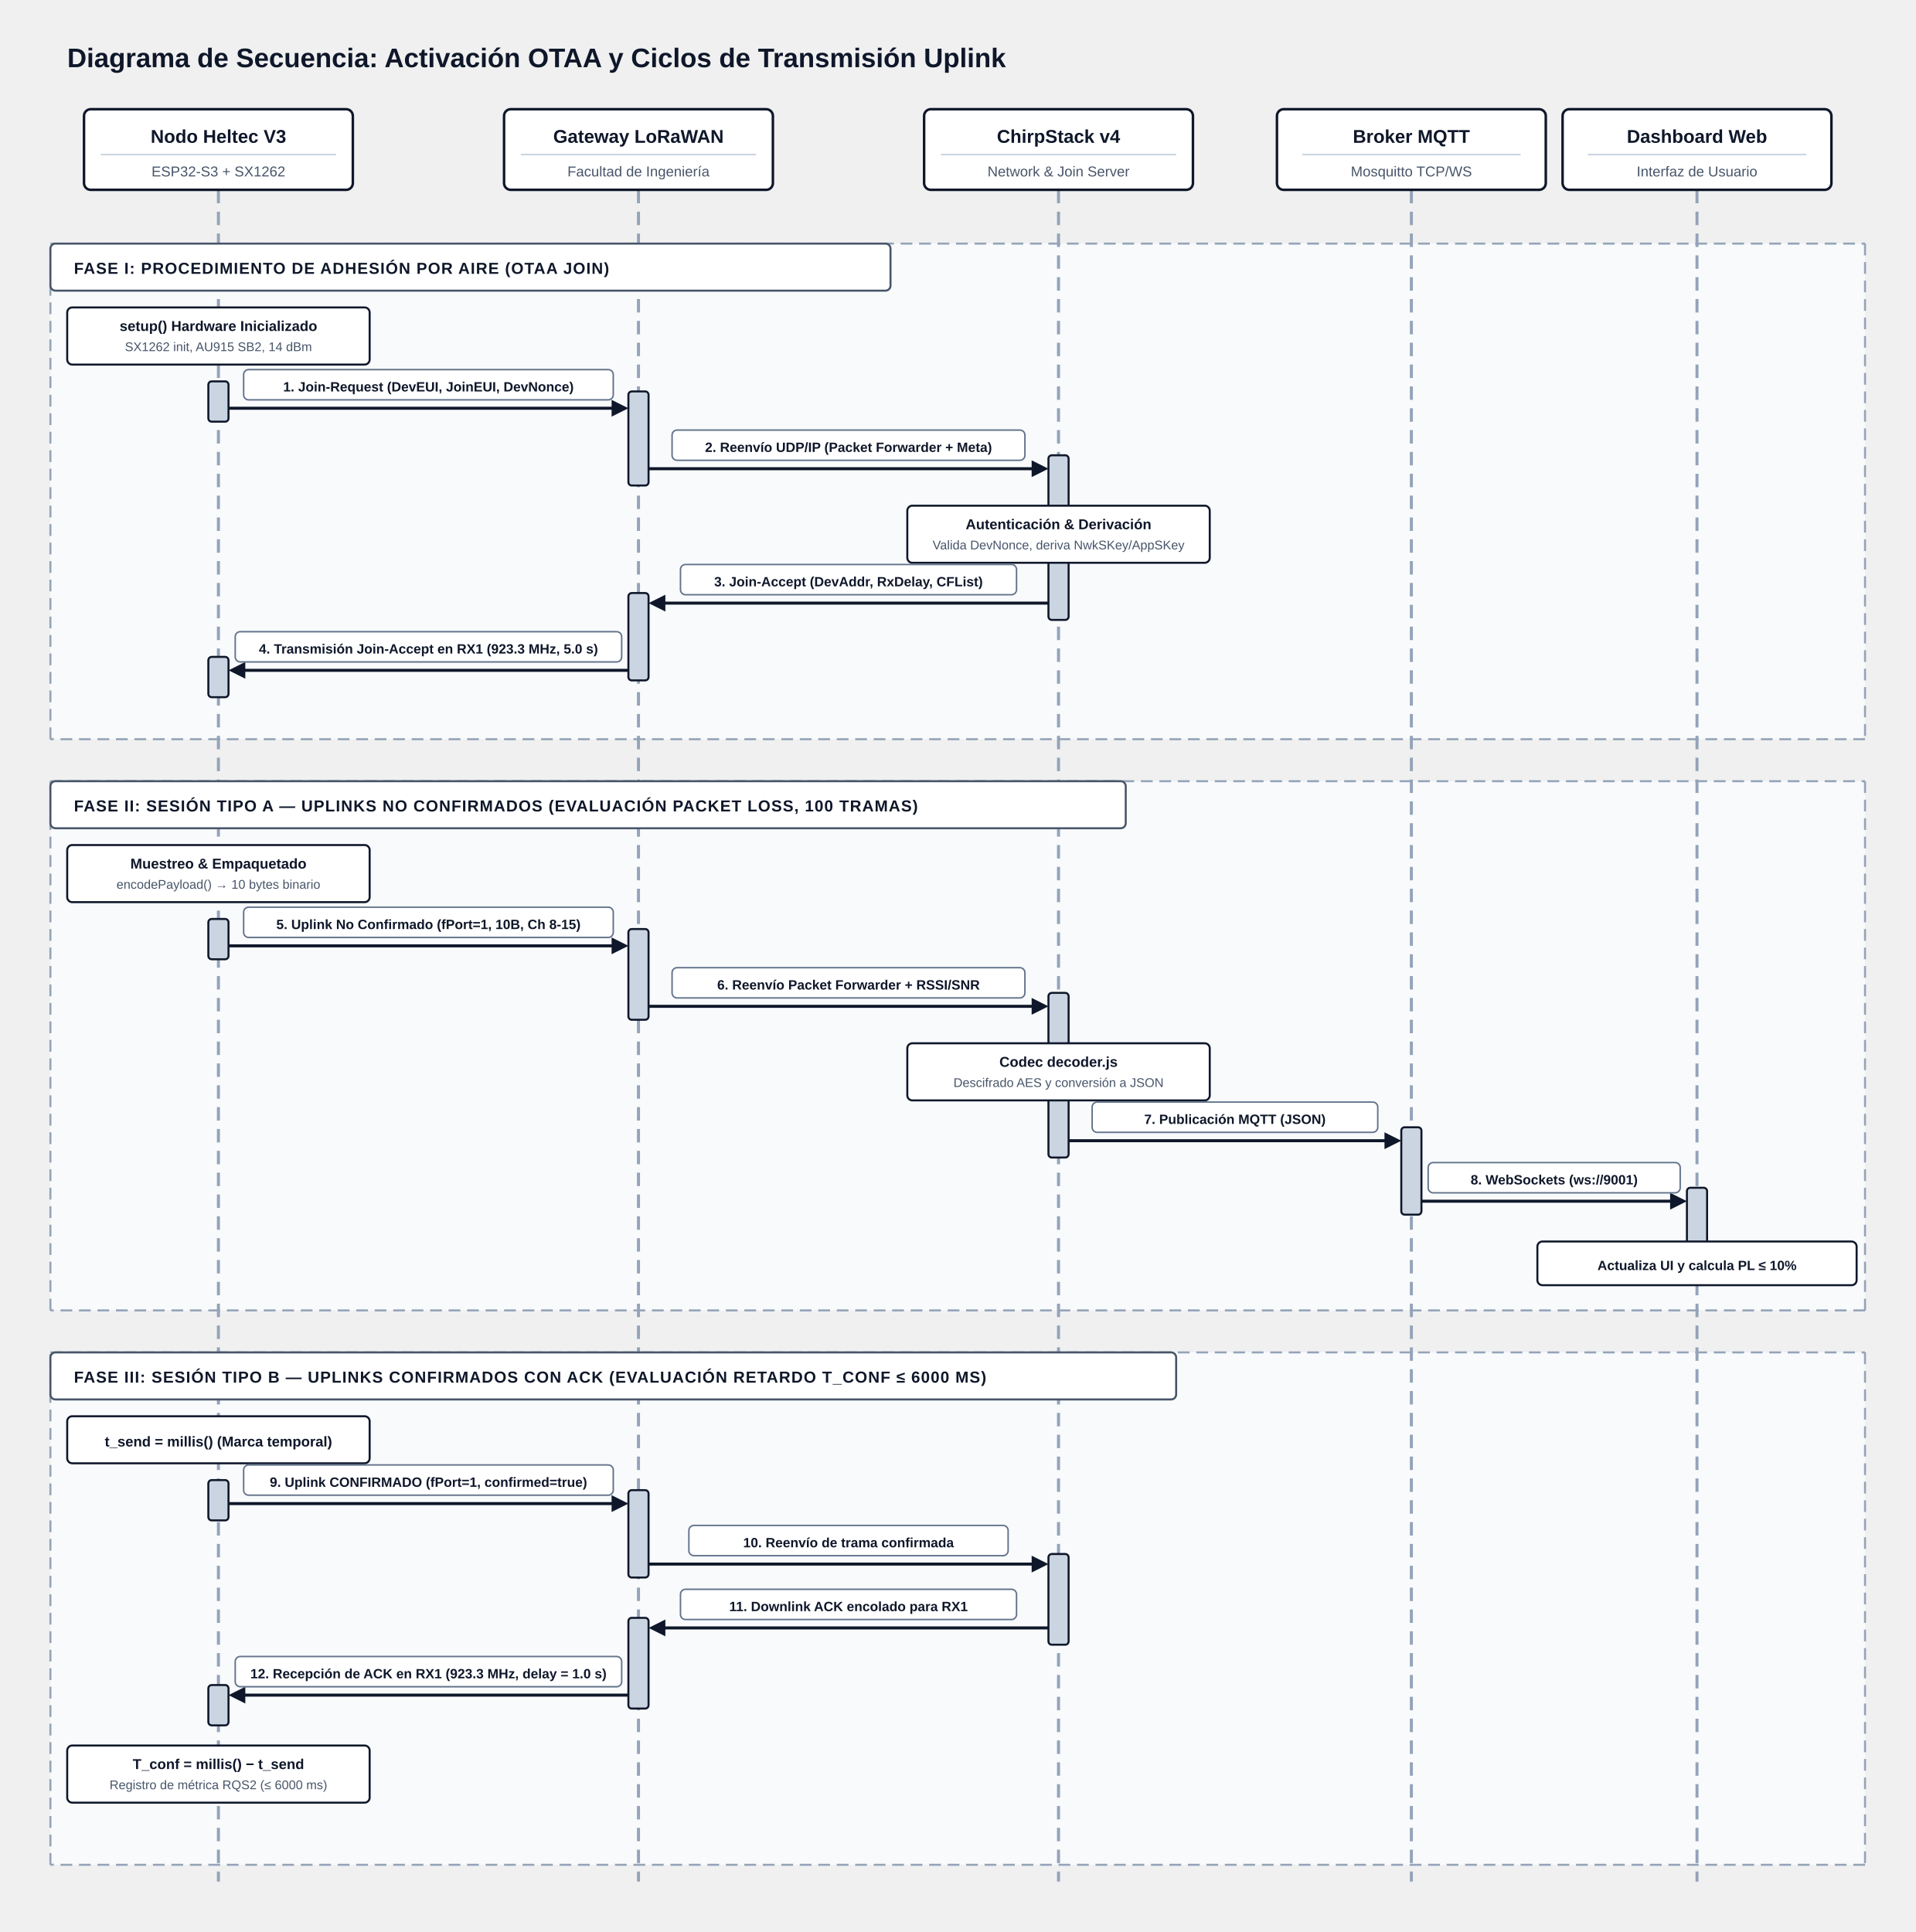
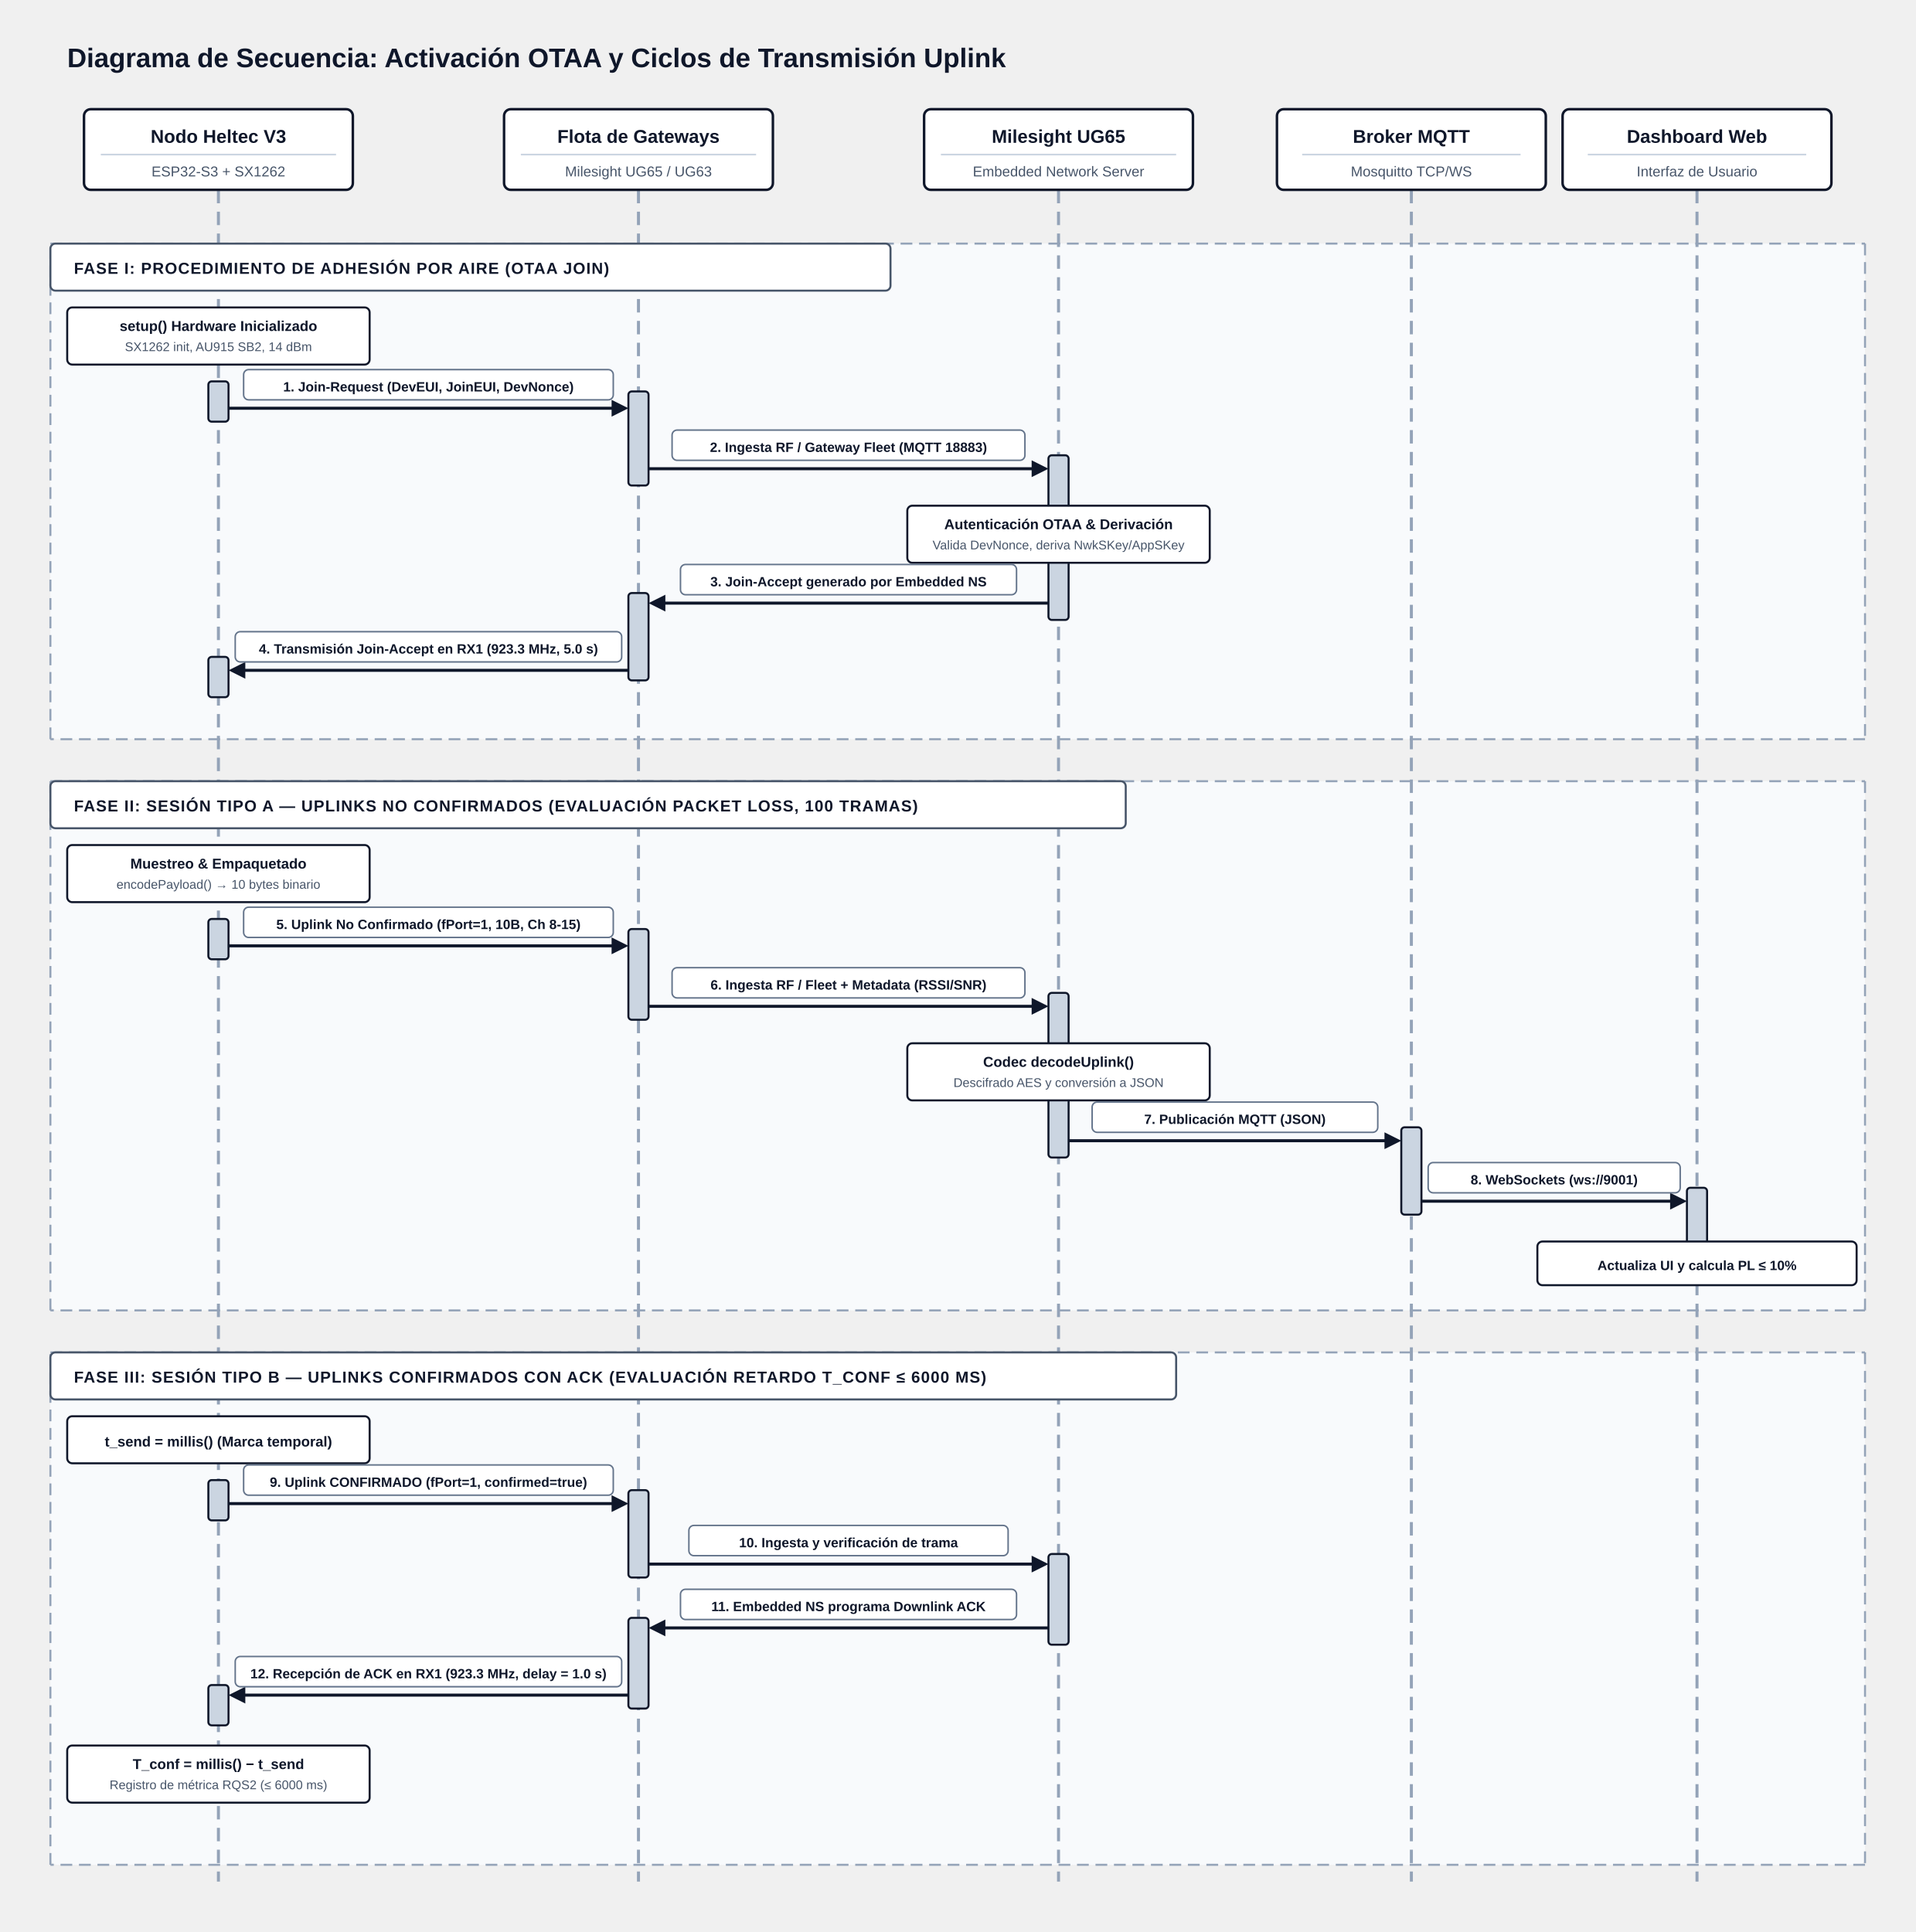
- <svg xmlns="http://www.w3.org/2000/svg" viewBox="0 0 1140 1150" width="100%" height="100%" font-family="Arial, Helvetica, sans-serif" style="background:#ffffff;">
+ <svg xmlns="http://www.w3.org/2000/svg" viewBox="0 0 1140 1150" width="1140" height="1150" font-family="Arial, Helvetica, sans-serif" style="background:#ffffff;">
  <g transform="translate(40, 24)">
    <text font-family="Arial, Helvetica, sans-serif" x="0" y="16" fill="#0f172a" font-size="16" font-weight="bold">Diagrama de Secuencia: Activación OTAA y Ciclos de Transmisión Uplink</text>
  </g>
  <rect x="30" y="145" width="1080" height="295" rx="4" fill="#f8fafc" stroke="none" />
  <rect x="30" y="465" width="1080" height="315" rx="4" fill="#f8fafc" stroke="none" />
  <rect x="30" y="805" width="1080" height="305" rx="4" fill="#f8fafc" stroke="none" />
  <path d="M 30 145 L 37 145 M 41 145 L 48 145 M 52 145 L 59 145 M 63 145 L 70 145 M 74 145 L 81 145 M 85 145 L 92 145 M 96 145 L 103 145 M 107 145 L 114 145 M 118 145 L 125 145 M 129 145 L 136 145 M 140 145 L 147 145 M 151 145 L 158 145 M 162 145 L 169 145 M 173 145 L 180 145 M 184 145 L 191 145 M 195 145 L 202 145 M 206 145 L 213 145 M 217 145 L 224 145 M 228 145 L 235 145 M 239 145 L 246 145 M 250 145 L 257 145 M 261 145 L 268 145 M 272 145 L 279 145 M 283 145 L 290 145 M 294 145 L 301 145 M 305 145 L 312 145 M 316 145 L 323 145 M 327 145 L 334 145 M 338 145 L 345 145 M 349 145 L 356 145 M 360 145 L 367 145 M 371 145 L 378 145 M 382 145 L 389 145 M 393 145 L 400 145 M 404 145 L 411 145 M 415 145 L 422 145 M 426 145 L 433 145 M 437 145 L 444 145 M 448 145 L 455 145 M 459 145 L 466 145 M 470 145 L 477 145 M 481 145 L 488 145 M 492 145 L 499 145 M 503 145 L 510 145 M 514 145 L 521 145 M 525 145 L 532 145 M 536 145 L 543 145 M 547 145 L 554 145 M 558 145 L 565 145 M 569 145 L 576 145 M 580 145 L 587 145 M 591 145 L 598 145 M 602 145 L 609 145 M 613 145 L 620 145 M 624 145 L 631 145 M 635 145 L 642 145 M 646 145 L 653 145 M 657 145 L 664 145 M 668 145 L 675 145 M 679 145 L 686 145 M 690 145 L 697 145 M 701 145 L 708 145 M 712 145 L 719 145 M 723 145 L 730 145 M 734 145 L 741 145 M 745 145 L 752 145 M 756 145 L 763 145 M 767 145 L 774 145 M 778 145 L 785 145 M 789 145 L 796 145 M 800 145 L 807 145 M 811 145 L 818 145 M 822 145 L 829 145 M 833 145 L 840 145 M 844 145 L 851 145 M 855 145 L 862 145 M 866 145 L 873 145 M 877 145 L 884 145 M 888 145 L 895 145 M 899 145 L 906 145 M 910 145 L 917 145 M 921 145 L 928 145 M 932 145 L 939 145 M 943 145 L 950 145 M 954 145 L 961 145 M 965 145 L 972 145 M 976 145 L 983 145 M 987 145 L 994 145 M 998 145 L 1005 145 M 1009 145 L 1016 145 M 1020 145 L 1027 145 M 1031 145 L 1038 145 M 1042 145 L 1049 145 M 1053 145 L 1060 145 M 1064 145 L 1071 145 M 1075 145 L 1082 145 M 1086 145 L 1093 145 M 1097 145 L 1104 145 M 1108 145 L 1110 145 M 1110 145 L 1110 152 M 1110 156 L 1110 163 M 1110 167 L 1110 174 M 1110 178 L 1110 185 M 1110 189 L 1110 196 M 1110 200 L 1110 207 M 1110 211 L 1110 218 M 1110 222 L 1110 229 M 1110 233 L 1110 240 M 1110 244 L 1110 251 M 1110 255 L 1110 262 M 1110 266 L 1110 273 M 1110 277 L 1110 284 M 1110 288 L 1110 295 M 1110 299 L 1110 306 M 1110 310 L 1110 317 M 1110 321 L 1110 328 M 1110 332 L 1110 339 M 1110 343 L 1110 350 M 1110 354 L 1110 361 M 1110 365 L 1110 372 M 1110 376 L 1110 383 M 1110 387 L 1110 394 M 1110 398 L 1110 405 M 1110 409 L 1110 416 M 1110 420 L 1110 427 M 1110 431 L 1110 438 M 1110 440 L 1103 440 M 1099 440 L 1092 440 M 1088 440 L 1081 440 M 1077 440 L 1070 440 M 1066 440 L 1059 440 M 1055 440 L 1048 440 M 1044 440 L 1037 440 M 1033 440 L 1026 440 M 1022 440 L 1015 440 M 1011 440 L 1004 440 M 1000 440 L 993 440 M 989 440 L 982 440 M 978 440 L 971 440 M 967 440 L 960 440 M 956 440 L 949 440 M 945 440 L 938 440 M 934 440 L 927 440 M 923 440 L 916 440 M 912 440 L 905 440 M 901 440 L 894 440 M 890 440 L 883 440 M 879 440 L 872 440 M 868 440 L 861 440 M 857 440 L 850 440 M 846 440 L 839 440 M 835 440 L 828 440 M 824 440 L 817 440 M 813 440 L 806 440 M 802 440 L 795 440 M 791 440 L 784 440 M 780 440 L 773 440 M 769 440 L 762 440 M 758 440 L 751 440 M 747 440 L 740 440 M 736 440 L 729 440 M 725 440 L 718 440 M 714 440 L 707 440 M 703 440 L 696 440 M 692 440 L 685 440 M 681 440 L 674 440 M 670 440 L 663 440 M 659 440 L 652 440 M 648 440 L 641 440 M 637 440 L 630 440 M 626 440 L 619 440 M 615 440 L 608 440 M 604 440 L 597 440 M 593 440 L 586 440 M 582 440 L 575 440 M 571 440 L 564 440 M 560 440 L 553 440 M 549 440 L 542 440 M 538 440 L 531 440 M 527 440 L 520 440 M 516 440 L 509 440 M 505 440 L 498 440 M 494 440 L 487 440 M 483 440 L 476 440 M 472 440 L 465 440 M 461 440 L 454 440 M 450 440 L 443 440 M 439 440 L 432 440 M 428 440 L 421 440 M 417 440 L 410 440 M 406 440 L 399 440 M 395 440 L 388 440 M 384 440 L 377 440 M 373 440 L 366 440 M 362 440 L 355 440 M 351 440 L 344 440 M 340 440 L 333 440 M 329 440 L 322 440 M 318 440 L 311 440 M 307 440 L 300 440 M 296 440 L 289 440 M 285 440 L 278 440 M 274 440 L 267 440 M 263 440 L 256 440 M 252 440 L 245 440 M 241 440 L 234 440 M 230 440 L 223 440 M 219 440 L 212 440 M 208 440 L 201 440 M 197 440 L 190 440 M 186 440 L 179 440 M 175 440 L 168 440 M 164 440 L 157 440 M 153 440 L 146 440 M 142 440 L 135 440 M 131 440 L 124 440 M 120 440 L 113 440 M 109 440 L 102 440 M 98 440 L 91 440 M 87 440 L 80 440 M 76 440 L 69 440 M 65 440 L 58 440 M 54 440 L 47 440 M 43 440 L 36 440 M 32 440 L 30 440 M 30 440 L 30 433 M 30 429 L 30 422 M 30 418 L 30 411 M 30 407 L 30 400 M 30 396 L 30 389 M 30 385 L 30 378 M 30 374 L 30 367 M 30 363 L 30 356 M 30 352 L 30 345 M 30 341 L 30 334 M 30 330 L 30 323 M 30 319 L 30 312 M 30 308 L 30 301 M 30 297 L 30 290 M 30 286 L 30 279 M 30 275 L 30 268 M 30 264 L 30 257 M 30 253 L 30 246 M 30 242 L 30 235 M 30 231 L 30 224 M 30 220 L 30 213 M 30 209 L 30 202 M 30 198 L 30 191 M 30 187 L 30 180 M 30 176 L 30 169 M 30 165 L 30 158 M 30 154 L 30 147" stroke="#94a3b8" stroke-width="1.2" fill="none" />
  <path d="M 30 465 L 37 465 M 41 465 L 48 465 M 52 465 L 59 465 M 63 465 L 70 465 M 74 465 L 81 465 M 85 465 L 92 465 M 96 465 L 103 465 M 107 465 L 114 465 M 118 465 L 125 465 M 129 465 L 136 465 M 140 465 L 147 465 M 151 465 L 158 465 M 162 465 L 169 465 M 173 465 L 180 465 M 184 465 L 191 465 M 195 465 L 202 465 M 206 465 L 213 465 M 217 465 L 224 465 M 228 465 L 235 465 M 239 465 L 246 465 M 250 465 L 257 465 M 261 465 L 268 465 M 272 465 L 279 465 M 283 465 L 290 465 M 294 465 L 301 465 M 305 465 L 312 465 M 316 465 L 323 465 M 327 465 L 334 465 M 338 465 L 345 465 M 349 465 L 356 465 M 360 465 L 367 465 M 371 465 L 378 465 M 382 465 L 389 465 M 393 465 L 400 465 M 404 465 L 411 465 M 415 465 L 422 465 M 426 465 L 433 465 M 437 465 L 444 465 M 448 465 L 455 465 M 459 465 L 466 465 M 470 465 L 477 465 M 481 465 L 488 465 M 492 465 L 499 465 M 503 465 L 510 465 M 514 465 L 521 465 M 525 465 L 532 465 M 536 465 L 543 465 M 547 465 L 554 465 M 558 465 L 565 465 M 569 465 L 576 465 M 580 465 L 587 465 M 591 465 L 598 465 M 602 465 L 609 465 M 613 465 L 620 465 M 624 465 L 631 465 M 635 465 L 642 465 M 646 465 L 653 465 M 657 465 L 664 465 M 668 465 L 675 465 M 679 465 L 686 465 M 690 465 L 697 465 M 701 465 L 708 465 M 712 465 L 719 465 M 723 465 L 730 465 M 734 465 L 741 465 M 745 465 L 752 465 M 756 465 L 763 465 M 767 465 L 774 465 M 778 465 L 785 465 M 789 465 L 796 465 M 800 465 L 807 465 M 811 465 L 818 465 M 822 465 L 829 465 M 833 465 L 840 465 M 844 465 L 851 465 M 855 465 L 862 465 M 866 465 L 873 465 M 877 465 L 884 465 M 888 465 L 895 465 M 899 465 L 906 465 M 910 465 L 917 465 M 921 465 L 928 465 M 932 465 L 939 465 M 943 465 L 950 465 M 954 465 L 961 465 M 965 465 L 972 465 M 976 465 L 983 465 M 987 465 L 994 465 M 998 465 L 1005 465 M 1009 465 L 1016 465 M 1020 465 L 1027 465 M 1031 465 L 1038 465 M 1042 465 L 1049 465 M 1053 465 L 1060 465 M 1064 465 L 1071 465 M 1075 465 L 1082 465 M 1086 465 L 1093 465 M 1097 465 L 1104 465 M 1108 465 L 1110 465 M 1110 465 L 1110 472 M 1110 476 L 1110 483 M 1110 487 L 1110 494 M 1110 498 L 1110 505 M 1110 509 L 1110 516 M 1110 520 L 1110 527 M 1110 531 L 1110 538 M 1110 542 L 1110 549 M 1110 553 L 1110 560 M 1110 564 L 1110 571 M 1110 575 L 1110 582 M 1110 586 L 1110 593 M 1110 597 L 1110 604 M 1110 608 L 1110 615 M 1110 619 L 1110 626 M 1110 630 L 1110 637 M 1110 641 L 1110 648 M 1110 652 L 1110 659 M 1110 663 L 1110 670 M 1110 674 L 1110 681 M 1110 685 L 1110 692 M 1110 696 L 1110 703 M 1110 707 L 1110 714 M 1110 718 L 1110 725 M 1110 729 L 1110 736 M 1110 740 L 1110 747 M 1110 751 L 1110 758 M 1110 762 L 1110 769 M 1110 773 L 1110 780 M 1110 780 L 1103 780 M 1099 780 L 1092 780 M 1088 780 L 1081 780 M 1077 780 L 1070 780 M 1066 780 L 1059 780 M 1055 780 L 1048 780 M 1044 780 L 1037 780 M 1033 780 L 1026 780 M 1022 780 L 1015 780 M 1011 780 L 1004 780 M 1000 780 L 993 780 M 989 780 L 982 780 M 978 780 L 971 780 M 967 780 L 960 780 M 956 780 L 949 780 M 945 780 L 938 780 M 934 780 L 927 780 M 923 780 L 916 780 M 912 780 L 905 780 M 901 780 L 894 780 M 890 780 L 883 780 M 879 780 L 872 780 M 868 780 L 861 780 M 857 780 L 850 780 M 846 780 L 839 780 M 835 780 L 828 780 M 824 780 L 817 780 M 813 780 L 806 780 M 802 780 L 795 780 M 791 780 L 784 780 M 780 780 L 773 780 M 769 780 L 762 780 M 758 780 L 751 780 M 747 780 L 740 780 M 736 780 L 729 780 M 725 780 L 718 780 M 714 780 L 707 780 M 703 780 L 696 780 M 692 780 L 685 780 M 681 780 L 674 780 M 670 780 L 663 780 M 659 780 L 652 780 M 648 780 L 641 780 M 637 780 L 630 780 M 626 780 L 619 780 M 615 780 L 608 780 M 604 780 L 597 780 M 593 780 L 586 780 M 582 780 L 575 780 M 571 780 L 564 780 M 560 780 L 553 780 M 549 780 L 542 780 M 538 780 L 531 780 M 527 780 L 520 780 M 516 780 L 509 780 M 505 780 L 498 780 M 494 780 L 487 780 M 483 780 L 476 780 M 472 780 L 465 780 M 461 780 L 454 780 M 450 780 L 443 780 M 439 780 L 432 780 M 428 780 L 421 780 M 417 780 L 410 780 M 406 780 L 399 780 M 395 780 L 388 780 M 384 780 L 377 780 M 373 780 L 366 780 M 362 780 L 355 780 M 351 780 L 344 780 M 340 780 L 333 780 M 329 780 L 322 780 M 318 780 L 311 780 M 307 780 L 300 780 M 296 780 L 289 780 M 285 780 L 278 780 M 274 780 L 267 780 M 263 780 L 256 780 M 252 780 L 245 780 M 241 780 L 234 780 M 230 780 L 223 780 M 219 780 L 212 780 M 208 780 L 201 780 M 197 780 L 190 780 M 186 780 L 179 780 M 175 780 L 168 780 M 164 780 L 157 780 M 153 780 L 146 780 M 142 780 L 135 780 M 131 780 L 124 780 M 120 780 L 113 780 M 109 780 L 102 780 M 98 780 L 91 780 M 87 780 L 80 780 M 76 780 L 69 780 M 65 780 L 58 780 M 54 780 L 47 780 M 43 780 L 36 780 M 32 780 L 30 780 M 30 780 L 30 773 M 30 769 L 30 762 M 30 758 L 30 751 M 30 747 L 30 740 M 30 736 L 30 729 M 30 725 L 30 718 M 30 714 L 30 707 M 30 703 L 30 696 M 30 692 L 30 685 M 30 681 L 30 674 M 30 670 L 30 663 M 30 659 L 30 652 M 30 648 L 30 641 M 30 637 L 30 630 M 30 626 L 30 619 M 30 615 L 30 608 M 30 604 L 30 597 M 30 593 L 30 586 M 30 582 L 30 575 M 30 571 L 30 564 M 30 560 L 30 553 M 30 549 L 30 542 M 30 538 L 30 531 M 30 527 L 30 520 M 30 516 L 30 509 M 30 505 L 30 498 M 30 494 L 30 487 M 30 483 L 30 476 M 30 472 L 30 465" stroke="#94a3b8" stroke-width="1.2" fill="none" />
  <path d="M 30 805 L 37 805 M 41 805 L 48 805 M 52 805 L 59 805 M 63 805 L 70 805 M 74 805 L 81 805 M 85 805 L 92 805 M 96 805 L 103 805 M 107 805 L 114 805 M 118 805 L 125 805 M 129 805 L 136 805 M 140 805 L 147 805 M 151 805 L 158 805 M 162 805 L 169 805 M 173 805 L 180 805 M 184 805 L 191 805 M 195 805 L 202 805 M 206 805 L 213 805 M 217 805 L 224 805 M 228 805 L 235 805 M 239 805 L 246 805 M 250 805 L 257 805 M 261 805 L 268 805 M 272 805 L 279 805 M 283 805 L 290 805 M 294 805 L 301 805 M 305 805 L 312 805 M 316 805 L 323 805 M 327 805 L 334 805 M 338 805 L 345 805 M 349 805 L 356 805 M 360 805 L 367 805 M 371 805 L 378 805 M 382 805 L 389 805 M 393 805 L 400 805 M 404 805 L 411 805 M 415 805 L 422 805 M 426 805 L 433 805 M 437 805 L 444 805 M 448 805 L 455 805 M 459 805 L 466 805 M 470 805 L 477 805 M 481 805 L 488 805 M 492 805 L 499 805 M 503 805 L 510 805 M 514 805 L 521 805 M 525 805 L 532 805 M 536 805 L 543 805 M 547 805 L 554 805 M 558 805 L 565 805 M 569 805 L 576 805 M 580 805 L 587 805 M 591 805 L 598 805 M 602 805 L 609 805 M 613 805 L 620 805 M 624 805 L 631 805 M 635 805 L 642 805 M 646 805 L 653 805 M 657 805 L 664 805 M 668 805 L 675 805 M 679 805 L 686 805 M 690 805 L 697 805 M 701 805 L 708 805 M 712 805 L 719 805 M 723 805 L 730 805 M 734 805 L 741 805 M 745 805 L 752 805 M 756 805 L 763 805 M 767 805 L 774 805 M 778 805 L 785 805 M 789 805 L 796 805 M 800 805 L 807 805 M 811 805 L 818 805 M 822 805 L 829 805 M 833 805 L 840 805 M 844 805 L 851 805 M 855 805 L 862 805 M 866 805 L 873 805 M 877 805 L 884 805 M 888 805 L 895 805 M 899 805 L 906 805 M 910 805 L 917 805 M 921 805 L 928 805 M 932 805 L 939 805 M 943 805 L 950 805 M 954 805 L 961 805 M 965 805 L 972 805 M 976 805 L 983 805 M 987 805 L 994 805 M 998 805 L 1005 805 M 1009 805 L 1016 805 M 1020 805 L 1027 805 M 1031 805 L 1038 805 M 1042 805 L 1049 805 M 1053 805 L 1060 805 M 1064 805 L 1071 805 M 1075 805 L 1082 805 M 1086 805 L 1093 805 M 1097 805 L 1104 805 M 1108 805 L 1110 805 M 1110 805 L 1110 812 M 1110 816 L 1110 823 M 1110 827 L 1110 834 M 1110 838 L 1110 845 M 1110 849 L 1110 856 M 1110 860 L 1110 867 M 1110 871 L 1110 878 M 1110 882 L 1110 889 M 1110 893 L 1110 900 M 1110 904 L 1110 911 M 1110 915 L 1110 922 M 1110 926 L 1110 933 M 1110 937 L 1110 944 M 1110 948 L 1110 955 M 1110 959 L 1110 966 M 1110 970 L 1110 977 M 1110 981 L 1110 988 M 1110 992 L 1110 999 M 1110 1003 L 1110 1010 M 1110 1014 L 1110 1021 M 1110 1025 L 1110 1032 M 1110 1036 L 1110 1043 M 1110 1047 L 1110 1054 M 1110 1058 L 1110 1065 M 1110 1069 L 1110 1076 M 1110 1080 L 1110 1087 M 1110 1091 L 1110 1098 M 1110 1102 L 1110 1109 M 1110 1110 L 1103 1110 M 1099 1110 L 1092 1110 M 1088 1110 L 1081 1110 M 1077 1110 L 1070 1110 M 1066 1110 L 1059 1110 M 1055 1110 L 1048 1110 M 1044 1110 L 1037 1110 M 1033 1110 L 1026 1110 M 1022 1110 L 1015 1110 M 1011 1110 L 1004 1110 M 1000 1110 L 993 1110 M 989 1110 L 982 1110 M 978 1110 L 971 1110 M 967 1110 L 960 1110 M 956 1110 L 949 1110 M 945 1110 L 938 1110 M 934 1110 L 927 1110 M 923 1110 L 916 1110 M 912 1110 L 905 1110 M 901 1110 L 894 1110 M 890 1110 L 883 1110 M 879 1110 L 872 1110 M 868 1110 L 861 1110 M 857 1110 L 850 1110 M 846 1110 L 839 1110 M 835 1110 L 828 1110 M 824 1110 L 817 1110 M 813 1110 L 806 1110 M 802 1110 L 795 1110 M 791 1110 L 784 1110 M 780 1110 L 773 1110 M 769 1110 L 762 1110 M 758 1110 L 751 1110 M 747 1110 L 740 1110 M 736 1110 L 729 1110 M 725 1110 L 718 1110 M 714 1110 L 707 1110 M 703 1110 L 696 1110 M 692 1110 L 685 1110 M 681 1110 L 674 1110 M 670 1110 L 663 1110 M 659 1110 L 652 1110 M 648 1110 L 641 1110 M 637 1110 L 630 1110 M 626 1110 L 619 1110 M 615 1110 L 608 1110 M 604 1110 L 597 1110 M 593 1110 L 586 1110 M 582 1110 L 575 1110 M 571 1110 L 564 1110 M 560 1110 L 553 1110 M 549 1110 L 542 1110 M 538 1110 L 531 1110 M 527 1110 L 520 1110 M 516 1110 L 509 1110 M 505 1110 L 498 1110 M 494 1110 L 487 1110 M 483 1110 L 476 1110 M 472 1110 L 465 1110 M 461 1110 L 454 1110 M 450 1110 L 443 1110 M 439 1110 L 432 1110 M 428 1110 L 421 1110 M 417 1110 L 410 1110 M 406 1110 L 399 1110 M 395 1110 L 388 1110 M 384 1110 L 377 1110 M 373 1110 L 366 1110 M 362 1110 L 355 1110 M 351 1110 L 344 1110 M 340 1110 L 333 1110 M 329 1110 L 322 1110 M 318 1110 L 311 1110 M 307 1110 L 300 1110 M 296 1110 L 289 1110 M 285 1110 L 278 1110 M 274 1110 L 267 1110 M 263 1110 L 256 1110 M 252 1110 L 245 1110 M 241 1110 L 234 1110 M 230 1110 L 223 1110 M 219 1110 L 212 1110 M 208 1110 L 201 1110 M 197 1110 L 190 1110 M 186 1110 L 179 1110 M 175 1110 L 168 1110 M 164 1110 L 157 1110 M 153 1110 L 146 1110 M 142 1110 L 135 1110 M 131 1110 L 124 1110 M 120 1110 L 113 1110 M 109 1110 L 102 1110 M 98 1110 L 91 1110 M 87 1110 L 80 1110 M 76 1110 L 69 1110 M 65 1110 L 58 1110 M 54 1110 L 47 1110 M 43 1110 L 36 1110 M 32 1110 L 30 1110 M 30 1110 L 30 1103 M 30 1099 L 30 1092 M 30 1088 L 30 1081 M 30 1077 L 30 1070 M 30 1066 L 30 1059 M 30 1055 L 30 1048 M 30 1044 L 30 1037 M 30 1033 L 30 1026 M 30 1022 L 30 1015 M 30 1011 L 30 1004 M 30 1000 L 30 993 M 30 989 L 30 982 M 30 978 L 30 971 M 30 967 L 30 960 M 30 956 L 30 949 M 30 945 L 30 938 M 30 934 L 30 927 M 30 923 L 30 916 M 30 912 L 30 905 M 30 901 L 30 894 M 30 890 L 30 883 M 30 879 L 30 872 M 30 868 L 30 861 M 30 857 L 30 850 M 30 846 L 30 839 M 30 835 L 30 828 M 30 824 L 30 817 M 30 813 L 30 806" stroke="#94a3b8" stroke-width="1.2" fill="none" />
  <path d="M 130 113 L 130 121 M 130 126 L 130 134 M 130 139 L 130 147 M 130 152 L 130 160 M 130 165 L 130 173 M 130 178 L 130 186 M 130 191 L 130 199 M 130 204 L 130 212 M 130 217 L 130 225 M 130 230 L 130 238 M 130 243 L 130 251 M 130 256 L 130 264 M 130 269 L 130 277 M 130 282 L 130 290 M 130 295 L 130 303 M 130 308 L 130 316 M 130 321 L 130 329 M 130 334 L 130 342 M 130 347 L 130 355 M 130 360 L 130 368 M 130 373 L 130 381 M 130 386 L 130 394 M 130 399 L 130 407 M 130 412 L 130 420 M 130 425 L 130 433 M 130 438 L 130 446 M 130 451 L 130 459 M 130 464 L 130 472 M 130 477 L 130 485 M 130 490 L 130 498 M 130 503 L 130 511 M 130 516 L 130 524 M 130 529 L 130 537 M 130 542 L 130 550 M 130 555 L 130 563 M 130 568 L 130 576 M 130 581 L 130 589 M 130 594 L 130 602 M 130 607 L 130 615 M 130 620 L 130 628 M 130 633 L 130 641 M 130 646 L 130 654 M 130 659 L 130 667 M 130 672 L 130 680 M 130 685 L 130 693 M 130 698 L 130 706 M 130 711 L 130 719 M 130 724 L 130 732 M 130 737 L 130 745 M 130 750 L 130 758 M 130 763 L 130 771 M 130 776 L 130 784 M 130 789 L 130 797 M 130 802 L 130 810 M 130 815 L 130 823 M 130 828 L 130 836 M 130 841 L 130 849 M 130 854 L 130 862 M 130 867 L 130 875 M 130 880 L 130 888 M 130 893 L 130 901 M 130 906 L 130 914 M 130 919 L 130 927 M 130 932 L 130 940 M 130 945 L 130 953 M 130 958 L 130 966 M 130 971 L 130 979 M 130 984 L 130 992 M 130 997 L 130 1005 M 130 1010 L 130 1018 M 130 1023 L 130 1031 M 130 1036 L 130 1044 M 130 1049 L 130 1057 M 130 1062 L 130 1070 M 130 1075 L 130 1083 M 130 1088 L 130 1096 M 130 1101 L 130 1109 M 130 1114 L 130 1120 M 380 113 L 380 121 M 380 126 L 380 134 M 380 139 L 380 147 M 380 152 L 380 160 M 380 165 L 380 173 M 380 178 L 380 186 M 380 191 L 380 199 M 380 204 L 380 212 M 380 217 L 380 225 M 380 230 L 380 238 M 380 243 L 380 251 M 380 256 L 380 264 M 380 269 L 380 277 M 380 282 L 380 290 M 380 295 L 380 303 M 380 308 L 380 316 M 380 321 L 380 329 M 380 334 L 380 342 M 380 347 L 380 355 M 380 360 L 380 368 M 380 373 L 380 381 M 380 386 L 380 394 M 380 399 L 380 407 M 380 412 L 380 420 M 380 425 L 380 433 M 380 438 L 380 446 M 380 451 L 380 459 M 380 464 L 380 472 M 380 477 L 380 485 M 380 490 L 380 498 M 380 503 L 380 511 M 380 516 L 380 524 M 380 529 L 380 537 M 380 542 L 380 550 M 380 555 L 380 563 M 380 568 L 380 576 M 380 581 L 380 589 M 380 594 L 380 602 M 380 607 L 380 615 M 380 620 L 380 628 M 380 633 L 380 641 M 380 646 L 380 654 M 380 659 L 380 667 M 380 672 L 380 680 M 380 685 L 380 693 M 380 698 L 380 706 M 380 711 L 380 719 M 380 724 L 380 732 M 380 737 L 380 745 M 380 750 L 380 758 M 380 763 L 380 771 M 380 776 L 380 784 M 380 789 L 380 797 M 380 802 L 380 810 M 380 815 L 380 823 M 380 828 L 380 836 M 380 841 L 380 849 M 380 854 L 380 862 M 380 867 L 380 875 M 380 880 L 380 888 M 380 893 L 380 901 M 380 906 L 380 914 M 380 919 L 380 927 M 380 932 L 380 940 M 380 945 L 380 953 M 380 958 L 380 966 M 380 971 L 380 979 M 380 984 L 380 992 M 380 997 L 380 1005 M 380 1010 L 380 1018 M 380 1023 L 380 1031 M 380 1036 L 380 1044 M 380 1049 L 380 1057 M 380 1062 L 380 1070 M 380 1075 L 380 1083 M 380 1088 L 380 1096 M 380 1101 L 380 1109 M 380 1114 L 380 1120 M 630 113 L 630 121 M 630 126 L 630 134 M 630 139 L 630 147 M 630 152 L 630 160 M 630 165 L 630 173 M 630 178 L 630 186 M 630 191 L 630 199 M 630 204 L 630 212 M 630 217 L 630 225 M 630 230 L 630 238 M 630 243 L 630 251 M 630 256 L 630 264 M 630 269 L 630 277 M 630 282 L 630 290 M 630 295 L 630 303 M 630 308 L 630 316 M 630 321 L 630 329 M 630 334 L 630 342 M 630 347 L 630 355 M 630 360 L 630 368 M 630 373 L 630 381 M 630 386 L 630 394 M 630 399 L 630 407 M 630 412 L 630 420 M 630 425 L 630 433 M 630 438 L 630 446 M 630 451 L 630 459 M 630 464 L 630 472 M 630 477 L 630 485 M 630 490 L 630 498 M 630 503 L 630 511 M 630 516 L 630 524 M 630 529 L 630 537 M 630 542 L 630 550 M 630 555 L 630 563 M 630 568 L 630 576 M 630 581 L 630 589 M 630 594 L 630 602 M 630 607 L 630 615 M 630 620 L 630 628 M 630 633 L 630 641 M 630 646 L 630 654 M 630 659 L 630 667 M 630 672 L 630 680 M 630 685 L 630 693 M 630 698 L 630 706 M 630 711 L 630 719 M 630 724 L 630 732 M 630 737 L 630 745 M 630 750 L 630 758 M 630 763 L 630 771 M 630 776 L 630 784 M 630 789 L 630 797 M 630 802 L 630 810 M 630 815 L 630 823 M 630 828 L 630 836 M 630 841 L 630 849 M 630 854 L 630 862 M 630 867 L 630 875 M 630 880 L 630 888 M 630 893 L 630 901 M 630 906 L 630 914 M 630 919 L 630 927 M 630 932 L 630 940 M 630 945 L 630 953 M 630 958 L 630 966 M 630 971 L 630 979 M 630 984 L 630 992 M 630 997 L 630 1005 M 630 1010 L 630 1018 M 630 1023 L 630 1031 M 630 1036 L 630 1044 M 630 1049 L 630 1057 M 630 1062 L 630 1070 M 630 1075 L 630 1083 M 630 1088 L 630 1096 M 630 1101 L 630 1109 M 630 1114 L 630 1120 M 840 113 L 840 121 M 840 126 L 840 134 M 840 139 L 840 147 M 840 152 L 840 160 M 840 165 L 840 173 M 840 178 L 840 186 M 840 191 L 840 199 M 840 204 L 840 212 M 840 217 L 840 225 M 840 230 L 840 238 M 840 243 L 840 251 M 840 256 L 840 264 M 840 269 L 840 277 M 840 282 L 840 290 M 840 295 L 840 303 M 840 308 L 840 316 M 840 321 L 840 329 M 840 334 L 840 342 M 840 347 L 840 355 M 840 360 L 840 368 M 840 373 L 840 381 M 840 386 L 840 394 M 840 399 L 840 407 M 840 412 L 840 420 M 840 425 L 840 433 M 840 438 L 840 446 M 840 451 L 840 459 M 840 464 L 840 472 M 840 477 L 840 485 M 840 490 L 840 498 M 840 503 L 840 511 M 840 516 L 840 524 M 840 529 L 840 537 M 840 542 L 840 550 M 840 555 L 840 563 M 840 568 L 840 576 M 840 581 L 840 589 M 840 594 L 840 602 M 840 607 L 840 615 M 840 620 L 840 628 M 840 633 L 840 641 M 840 646 L 840 654 M 840 659 L 840 667 M 840 672 L 840 680 M 840 685 L 840 693 M 840 698 L 840 706 M 840 711 L 840 719 M 840 724 L 840 732 M 840 737 L 840 745 M 840 750 L 840 758 M 840 763 L 840 771 M 840 776 L 840 784 M 840 789 L 840 797 M 840 802 L 840 810 M 840 815 L 840 823 M 840 828 L 840 836 M 840 841 L 840 849 M 840 854 L 840 862 M 840 867 L 840 875 M 840 880 L 840 888 M 840 893 L 840 901 M 840 906 L 840 914 M 840 919 L 840 927 M 840 932 L 840 940 M 840 945 L 840 953 M 840 958 L 840 966 M 840 971 L 840 979 M 840 984 L 840 992 M 840 997 L 840 1005 M 840 1010 L 840 1018 M 840 1023 L 840 1031 M 840 1036 L 840 1044 M 840 1049 L 840 1057 M 840 1062 L 840 1070 M 840 1075 L 840 1083 M 840 1088 L 840 1096 M 840 1101 L 840 1109 M 840 1114 L 840 1120 M 1010 113 L 1010 121 M 1010 126 L 1010 134 M 1010 139 L 1010 147 M 1010 152 L 1010 160 M 1010 165 L 1010 173 M 1010 178 L 1010 186 M 1010 191 L 1010 199 M 1010 204 L 1010 212 M 1010 217 L 1010 225 M 1010 230 L 1010 238 M 1010 243 L 1010 251 M 1010 256 L 1010 264 M 1010 269 L 1010 277 M 1010 282 L 1010 290 M 1010 295 L 1010 303 M 1010 308 L 1010 316 M 1010 321 L 1010 329 M 1010 334 L 1010 342 M 1010 347 L 1010 355 M 1010 360 L 1010 368 M 1010 373 L 1010 381 M 1010 386 L 1010 394 M 1010 399 L 1010 407 M 1010 412 L 1010 420 M 1010 425 L 1010 433 M 1010 438 L 1010 446 M 1010 451 L 1010 459 M 1010 464 L 1010 472 M 1010 477 L 1010 485 M 1010 490 L 1010 498 M 1010 503 L 1010 511 M 1010 516 L 1010 524 M 1010 529 L 1010 537 M 1010 542 L 1010 550 M 1010 555 L 1010 563 M 1010 568 L 1010 576 M 1010 581 L 1010 589 M 1010 594 L 1010 602 M 1010 607 L 1010 615 M 1010 620 L 1010 628 M 1010 633 L 1010 641 M 1010 646 L 1010 654 M 1010 659 L 1010 667 M 1010 672 L 1010 680 M 1010 685 L 1010 693 M 1010 698 L 1010 706 M 1010 711 L 1010 719 M 1010 724 L 1010 732 M 1010 737 L 1010 745 M 1010 750 L 1010 758 M 1010 763 L 1010 771 M 1010 776 L 1010 784 M 1010 789 L 1010 797 M 1010 802 L 1010 810 M 1010 815 L 1010 823 M 1010 828 L 1010 836 M 1010 841 L 1010 849 M 1010 854 L 1010 862 M 1010 867 L 1010 875 M 1010 880 L 1010 888 M 1010 893 L 1010 901 M 1010 906 L 1010 914 M 1010 919 L 1010 927 M 1010 932 L 1010 940 M 1010 945 L 1010 953 M 1010 958 L 1010 966 M 1010 971 L 1010 979 M 1010 984 L 1010 992 M 1010 997 L 1010 1005 M 1010 1010 L 1010 1018 M 1010 1023 L 1010 1031 M 1010 1036 L 1010 1044 M 1010 1049 L 1010 1057 M 1010 1062 L 1010 1070 M 1010 1075 L 1010 1083 M 1010 1088 L 1010 1096 M 1010 1101 L 1010 1109 M 1010 1114 L 1010 1120" stroke="#94a3b8" stroke-width="1.8" fill="none" />
  <g transform="translate(30, 145)">
    <rect x="0" y="0" width="500" height="28" rx="3" fill="#ffffff" stroke="#475569" stroke-width="1.2" />
    <text font-family="Arial, Helvetica, sans-serif" x="14" y="18" fill="#0f172a" font-size="9.5" font-weight="bold" letter-spacing="0.5">FASE I: PROCEDIMIENTO DE ADHESIÓN POR AIRE (OTAA JOIN)</text>
  </g>
  <g transform="translate(30, 465)">
    <rect x="0" y="0" width="640" height="28" rx="3" fill="#ffffff" stroke="#475569" stroke-width="1.2" />
    <text font-family="Arial, Helvetica, sans-serif" x="14" y="18" fill="#0f172a" font-size="9.5" font-weight="bold" letter-spacing="0.5">FASE II: SESIÓN TIPO A — UPLINKS NO CONFIRMADOS (EVALUACIÓN PACKET LOSS, 100 TRAMAS)</text>
  </g>
  <g transform="translate(30, 805)">
    <rect x="0" y="0" width="670" height="28" rx="3" fill="#ffffff" stroke="#475569" stroke-width="1.2" />
    <text font-family="Arial, Helvetica, sans-serif" x="14" y="18" fill="#0f172a" font-size="9.5" font-weight="bold" letter-spacing="0.5">FASE III: SESIÓN TIPO B — UPLINKS CONFIRMADOS CON ACK (EVALUACIÓN RETARDO T_CONF ≤ 6000 MS)</text>
  </g>
  <g transform="translate(0, 65)">
    <rect x="50" y="0" width="160" height="48" rx="4" fill="#ffffff" stroke="#0f172a" stroke-width="1.5" />
    <text font-family="Arial, Helvetica, sans-serif" x="130" y="20" fill="#0f172a" font-size="11" font-weight="bold" text-anchor="middle">Nodo Heltec V3</text>
    <line x1="60" y1="27" x2="200" y2="27" stroke="#cbd5e1" stroke-width="1" />
    <text font-family="Arial, Helvetica, sans-serif" x="130" y="40" fill="#475569" font-size="8.5" text-anchor="middle">ESP32-S3 + SX1262</text>
    <rect x="300" y="0" width="160" height="48" rx="4" fill="#ffffff" stroke="#0f172a" stroke-width="1.5" />
-     <text font-family="Arial, Helvetica, sans-serif" x="380" y="20" fill="#0f172a" font-size="11" font-weight="bold" text-anchor="middle">Gateway LoRaWAN</text>
+     <text font-family="Arial, Helvetica, sans-serif" x="380" y="20" fill="#0f172a" font-size="11" font-weight="bold" text-anchor="middle">Flota de Gateways</text>
    <line x1="310" y1="27" x2="450" y2="27" stroke="#cbd5e1" stroke-width="1" />
-     <text font-family="Arial, Helvetica, sans-serif" x="380" y="40" fill="#475569" font-size="8.5" text-anchor="middle">Facultad de Ingeniería</text>
+     <text font-family="Arial, Helvetica, sans-serif" x="380" y="40" fill="#475569" font-size="8.5" text-anchor="middle">Milesight UG65 / UG63</text>
    <rect x="550" y="0" width="160" height="48" rx="4" fill="#ffffff" stroke="#0f172a" stroke-width="1.5" />
-     <text font-family="Arial, Helvetica, sans-serif" x="630" y="20" fill="#0f172a" font-size="11" font-weight="bold" text-anchor="middle">ChirpStack v4</text>
+     <text font-family="Arial, Helvetica, sans-serif" x="630" y="20" fill="#0f172a" font-size="11" font-weight="bold" text-anchor="middle">Milesight UG65</text>
    <line x1="560" y1="27" x2="700" y2="27" stroke="#cbd5e1" stroke-width="1" />
-     <text font-family="Arial, Helvetica, sans-serif" x="630" y="40" fill="#475569" font-size="8.5" text-anchor="middle">Network &amp; Join Server</text>
+     <text font-family="Arial, Helvetica, sans-serif" x="630" y="40" fill="#475569" font-size="8.5" text-anchor="middle">Embedded Network Server</text>
    <rect x="760" y="0" width="160" height="48" rx="4" fill="#ffffff" stroke="#0f172a" stroke-width="1.5" />
    <text font-family="Arial, Helvetica, sans-serif" x="840" y="20" fill="#0f172a" font-size="11" font-weight="bold" text-anchor="middle">Broker MQTT</text>
    <line x1="775" y1="27" x2="905" y2="27" stroke="#cbd5e1" stroke-width="1" />
    <text font-family="Arial, Helvetica, sans-serif" x="840" y="40" fill="#475569" font-size="8.5" text-anchor="middle">Mosquitto TCP/WS</text>
    <rect x="930" y="0" width="160" height="48" rx="4" fill="#ffffff" stroke="#0f172a" stroke-width="1.5" />
    <text font-family="Arial, Helvetica, sans-serif" x="1010" y="20" fill="#0f172a" font-size="11" font-weight="bold" text-anchor="middle">Dashboard Web</text>
    <line x1="945" y1="27" x2="1075" y2="27" stroke="#cbd5e1" stroke-width="1" />
    <text font-family="Arial, Helvetica, sans-serif" x="1010" y="40" fill="#475569" font-size="8.5" text-anchor="middle">Interfaz de Usuario</text>
  </g>
  <g transform="translate(0, 145)">
    <rect x="40" y="38" width="180" height="34" rx="3" fill="#ffffff" stroke="#0f172a" stroke-width="1.2" />
    <text font-family="Arial, Helvetica, sans-serif" x="130" y="52" fill="#0f172a" font-size="8.5" font-weight="bold" text-anchor="middle">setup() Hardware Inicializado</text>
    <text font-family="Arial, Helvetica, sans-serif" x="130" y="64" fill="#475569" font-size="7.5" text-anchor="middle">SX1262 init, AU915 SB2, 14 dBm</text>
    <rect x="124" y="82" width="12" height="24" rx="2" fill="#cbd5e1" stroke="#0f172a" stroke-width="1.2" />
    <rect x="374" y="88" width="12" height="56" rx="2" fill="#cbd5e1" stroke="#0f172a" stroke-width="1.2" />
    <line x1="136" y1="98" x2="365" y2="98" stroke="#0f172a" stroke-width="1.8" />
    <polygon points="364,93 374,98 364,103" fill="#0f172a" />
    <g transform="translate(255, 86)">
      <rect x="-110" y="-11" width="220" height="18" rx="3" fill="#ffffff" stroke="#64748b" stroke-width="0.9" />
      <text font-family="Arial, Helvetica, sans-serif" x="0" y="2" fill="#0f172a" font-size="8" font-weight="bold" text-anchor="middle">1. Join-Request (DevEUI, JoinEUI, DevNonce)</text>
    </g>
    <rect x="624" y="126" width="12" height="98" rx="2" fill="#cbd5e1" stroke="#0f172a" stroke-width="1.2" />
    <line x1="386" y1="134" x2="615" y2="134" stroke="#0f172a" stroke-width="1.8" />
    <polygon points="614,129 624,134 614,139" fill="#0f172a" />
    <g transform="translate(505, 122)">
      <rect x="-105" y="-11" width="210" height="18" rx="3" fill="#ffffff" stroke="#64748b" stroke-width="0.9" />
-       <text font-family="Arial, Helvetica, sans-serif" x="0" y="2" fill="#0f172a" font-size="8" font-weight="bold" text-anchor="middle">2. Reenvío UDP/IP (Packet Forwarder + Meta)</text>
+       <text font-family="Arial, Helvetica, sans-serif" x="0" y="2" fill="#0f172a" font-size="8" font-weight="bold" text-anchor="middle">2. Ingesta RF / Gateway Fleet (MQTT 18883)</text>
    </g>
    <rect x="540" y="156" width="180" height="34" rx="3" fill="#ffffff" stroke="#0f172a" stroke-width="1.2" />
-     <text font-family="Arial, Helvetica, sans-serif" x="630" y="170" fill="#0f172a" font-size="8.5" font-weight="bold" text-anchor="middle">Autenticación &amp; Derivación</text>
+     <text font-family="Arial, Helvetica, sans-serif" x="630" y="170" fill="#0f172a" font-size="8.5" font-weight="bold" text-anchor="middle">Autenticación OTAA &amp; Derivación</text>
    <text font-family="Arial, Helvetica, sans-serif" x="630" y="182" fill="#475569" font-size="7.5" text-anchor="middle">Valida DevNonce, deriva NwkSKey/AppSKey</text>
    <line x1="624" y1="214" x2="395" y2="214" stroke="#0f172a" stroke-width="1.8" />
    <polygon points="396,209 386,214 396,219" fill="#0f172a" />
    <g transform="translate(505, 202)">
      <rect x="-100" y="-11" width="200" height="18" rx="3" fill="#ffffff" stroke="#64748b" stroke-width="0.9" />
-       <text font-family="Arial, Helvetica, sans-serif" x="0" y="2" fill="#0f172a" font-size="8" font-weight="bold" text-anchor="middle">3. Join-Accept (DevAddr, RxDelay, CFList)</text>
+       <text font-family="Arial, Helvetica, sans-serif" x="0" y="2" fill="#0f172a" font-size="8" font-weight="bold" text-anchor="middle">3. Join-Accept generado por Embedded NS</text>
    </g>
    <rect x="374" y="208" width="12" height="52" rx="2" fill="#cbd5e1" stroke="#0f172a" stroke-width="1.2" />
    <rect x="124" y="246" width="12" height="24" rx="2" fill="#cbd5e1" stroke="#0f172a" stroke-width="1.2" />
    <line x1="374" y1="254" x2="145" y2="254" stroke="#0f172a" stroke-width="1.8" />
    <polygon points="146,249 136,254 146,259" fill="#0f172a" />
    <g transform="translate(255, 242)">
      <rect x="-115" y="-11" width="230" height="18" rx="3" fill="#ffffff" stroke="#64748b" stroke-width="0.9" />
      <text font-family="Arial, Helvetica, sans-serif" x="0" y="2" fill="#0f172a" font-size="8" font-weight="bold" text-anchor="middle">4. Transmisión Join-Accept en RX1 (923.3 MHz, 5.0 s)</text>
    </g>
  </g>
  <g transform="translate(0, 465)">
    <rect x="40" y="38" width="180" height="34" rx="3" fill="#ffffff" stroke="#0f172a" stroke-width="1.2" />
    <text font-family="Arial, Helvetica, sans-serif" x="130" y="52" fill="#0f172a" font-size="8.5" font-weight="bold" text-anchor="middle">Muestreo &amp; Empaquetado</text>
    <text font-family="Arial, Helvetica, sans-serif" x="130" y="64" fill="#475569" font-size="7.5" text-anchor="middle">encodePayload() → 10 bytes binario</text>
    <rect x="124" y="82" width="12" height="24" rx="2" fill="#cbd5e1" stroke="#0f172a" stroke-width="1.2" />
    <rect x="374" y="88" width="12" height="54" rx="2" fill="#cbd5e1" stroke="#0f172a" stroke-width="1.2" />
    <line x1="136" y1="98" x2="365" y2="98" stroke="#0f172a" stroke-width="1.8" />
    <polygon points="364,93 374,98 364,103" fill="#0f172a" />
    <g transform="translate(255, 86)">
      <rect x="-110" y="-11" width="220" height="18" rx="3" fill="#ffffff" stroke="#64748b" stroke-width="0.9" />
      <text font-family="Arial, Helvetica, sans-serif" x="0" y="2" fill="#0f172a" font-size="8" font-weight="bold" text-anchor="middle">5. Uplink No Confirmado (fPort=1, 10B, Ch 8-15)</text>
    </g>
    <rect x="624" y="126" width="12" height="98" rx="2" fill="#cbd5e1" stroke="#0f172a" stroke-width="1.2" />
    <line x1="386" y1="134" x2="615" y2="134" stroke="#0f172a" stroke-width="1.8" />
    <polygon points="614,129 624,134 614,139" fill="#0f172a" />
    <g transform="translate(505, 122)">
      <rect x="-105" y="-11" width="210" height="18" rx="3" fill="#ffffff" stroke="#64748b" stroke-width="0.9" />
-       <text font-family="Arial, Helvetica, sans-serif" x="0" y="2" fill="#0f172a" font-size="8" font-weight="bold" text-anchor="middle">6. Reenvío Packet Forwarder + RSSI/SNR</text>
+       <text font-family="Arial, Helvetica, sans-serif" x="0" y="2" fill="#0f172a" font-size="8" font-weight="bold" text-anchor="middle">6. Ingesta RF / Fleet + Metadata (RSSI/SNR)</text>
    </g>
    <rect x="540" y="156" width="180" height="34" rx="3" fill="#ffffff" stroke="#0f172a" stroke-width="1.2" />
-     <text font-family="Arial, Helvetica, sans-serif" x="630" y="170" fill="#0f172a" font-size="8.5" font-weight="bold" text-anchor="middle">Codec decoder.js</text>
+     <text font-family="Arial, Helvetica, sans-serif" x="630" y="170" fill="#0f172a" font-size="8.5" font-weight="bold" text-anchor="middle">Codec decodeUplink()</text>
    <text font-family="Arial, Helvetica, sans-serif" x="630" y="182" fill="#475569" font-size="7.5" text-anchor="middle">Descifrado AES y conversión a JSON</text>
    <rect x="834" y="206" width="12" height="52" rx="2" fill="#cbd5e1" stroke="#0f172a" stroke-width="1.2" />
    <line x1="636" y1="214" x2="825" y2="214" stroke="#0f172a" stroke-width="1.8" />
    <polygon points="824,209 834,214 824,219" fill="#0f172a" />
    <g transform="translate(735, 202)">
      <rect x="-85" y="-11" width="170" height="18" rx="3" fill="#ffffff" stroke="#64748b" stroke-width="0.9" />
      <text font-family="Arial, Helvetica, sans-serif" x="0" y="2" fill="#0f172a" font-size="8" font-weight="bold" text-anchor="middle">7. Publicación MQTT (JSON)</text>
    </g>
    <rect x="1004" y="242" width="12" height="52" rx="2" fill="#cbd5e1" stroke="#0f172a" stroke-width="1.2" />
    <line x1="846" y1="250" x2="995" y2="250" stroke="#0f172a" stroke-width="1.8" />
    <polygon points="994,245 1004,250 994,255" fill="#0f172a" />
    <g transform="translate(925, 238)">
      <rect x="-75" y="-11" width="150" height="18" rx="3" fill="#ffffff" stroke="#64748b" stroke-width="0.9" />
      <text font-family="Arial, Helvetica, sans-serif" x="0" y="2" fill="#0f172a" font-size="8" font-weight="bold" text-anchor="middle">8. WebSockets (ws://9001)</text>
    </g>
    <rect x="915" y="274" width="190" height="26" rx="3" fill="#ffffff" stroke="#0f172a" stroke-width="1.2" />
    <text font-family="Arial, Helvetica, sans-serif" x="1010" y="291" fill="#0f172a" font-size="8" font-weight="bold" text-anchor="middle">Actualiza UI y calcula PL ≤ 10%</text>
  </g>
  <g transform="translate(0, 805)">
    <rect x="40" y="38" width="180" height="28" rx="3" fill="#ffffff" stroke="#0f172a" stroke-width="1.2" />
    <text font-family="Arial, Helvetica, sans-serif" x="130" y="56" fill="#0f172a" font-size="8.5" font-weight="bold" text-anchor="middle">t_send = millis() (Marca temporal)</text>
    <rect x="124" y="76" width="12" height="24" rx="2" fill="#cbd5e1" stroke="#0f172a" stroke-width="1.2" />
    <rect x="374" y="82" width="12" height="52" rx="2" fill="#cbd5e1" stroke="#0f172a" stroke-width="1.2" />
    <line x1="136" y1="90" x2="365" y2="90" stroke="#0f172a" stroke-width="1.8" />
    <polygon points="364,85 374,90 364,95" fill="#0f172a" />
    <g transform="translate(255, 78)">
      <rect x="-110" y="-11" width="220" height="18" rx="3" fill="#ffffff" stroke="#64748b" stroke-width="0.9" />
      <text font-family="Arial, Helvetica, sans-serif" x="0" y="2" fill="#0f172a" font-size="8" font-weight="bold" text-anchor="middle">9. Uplink CONFIRMADO (fPort=1, confirmed=true)</text>
    </g>
    <rect x="624" y="120" width="12" height="54" rx="2" fill="#cbd5e1" stroke="#0f172a" stroke-width="1.2" />
    <line x1="386" y1="126" x2="615" y2="126" stroke="#0f172a" stroke-width="1.8" />
    <polygon points="614,121 624,126 614,131" fill="#0f172a" />
    <g transform="translate(505, 114)">
      <rect x="-95" y="-11" width="190" height="18" rx="3" fill="#ffffff" stroke="#64748b" stroke-width="0.9" />
-       <text font-family="Arial, Helvetica, sans-serif" x="0" y="2" fill="#0f172a" font-size="8" font-weight="bold" text-anchor="middle">10. Reenvío de trama confirmada</text>
+       <text font-family="Arial, Helvetica, sans-serif" x="0" y="2" fill="#0f172a" font-size="8" font-weight="bold" text-anchor="middle">10. Ingesta y verificación de trama</text>
    </g>
    <line x1="624" y1="164" x2="395" y2="164" stroke="#0f172a" stroke-width="1.8" />
    <polygon points="396,159 386,164 396,169" fill="#0f172a" />
    <g transform="translate(505, 152)">
      <rect x="-100" y="-11" width="200" height="18" rx="3" fill="#ffffff" stroke="#64748b" stroke-width="0.9" />
-       <text font-family="Arial, Helvetica, sans-serif" x="0" y="2" fill="#0f172a" font-size="8" font-weight="bold" text-anchor="middle">11. Downlink ACK encolado para RX1</text>
+       <text font-family="Arial, Helvetica, sans-serif" x="0" y="2" fill="#0f172a" font-size="8" font-weight="bold" text-anchor="middle">11. Embedded NS programa Downlink ACK</text>
    </g>
    <rect x="374" y="158" width="12" height="54" rx="2" fill="#cbd5e1" stroke="#0f172a" stroke-width="1.2" />
    <rect x="124" y="198" width="12" height="24" rx="2" fill="#cbd5e1" stroke="#0f172a" stroke-width="1.2" />
    <line x1="374" y1="204" x2="145" y2="204" stroke="#0f172a" stroke-width="1.8" />
    <polygon points="146,199 136,204 146,209" fill="#0f172a" />
    <g transform="translate(255, 192)">
      <rect x="-115" y="-11" width="230" height="18" rx="3" fill="#ffffff" stroke="#64748b" stroke-width="0.9" />
      <text font-family="Arial, Helvetica, sans-serif" x="0" y="2" fill="#0f172a" font-size="8" font-weight="bold" text-anchor="middle">12. Recepción de ACK en RX1 (923.3 MHz, delay = 1.0 s)</text>
    </g>
    <rect x="40" y="234" width="180" height="34" rx="3" fill="#ffffff" stroke="#0f172a" stroke-width="1.2" />
    <text font-family="Arial, Helvetica, sans-serif" x="130" y="248" fill="#0f172a" font-size="8.5" font-weight="bold" text-anchor="middle">T_conf = millis() − t_send</text>
    <text font-family="Arial, Helvetica, sans-serif" x="130" y="260" fill="#475569" font-size="7.5" text-anchor="middle">Registro de métrica RQS2 (≤ 6000 ms)</text>
  </g>
</svg>
